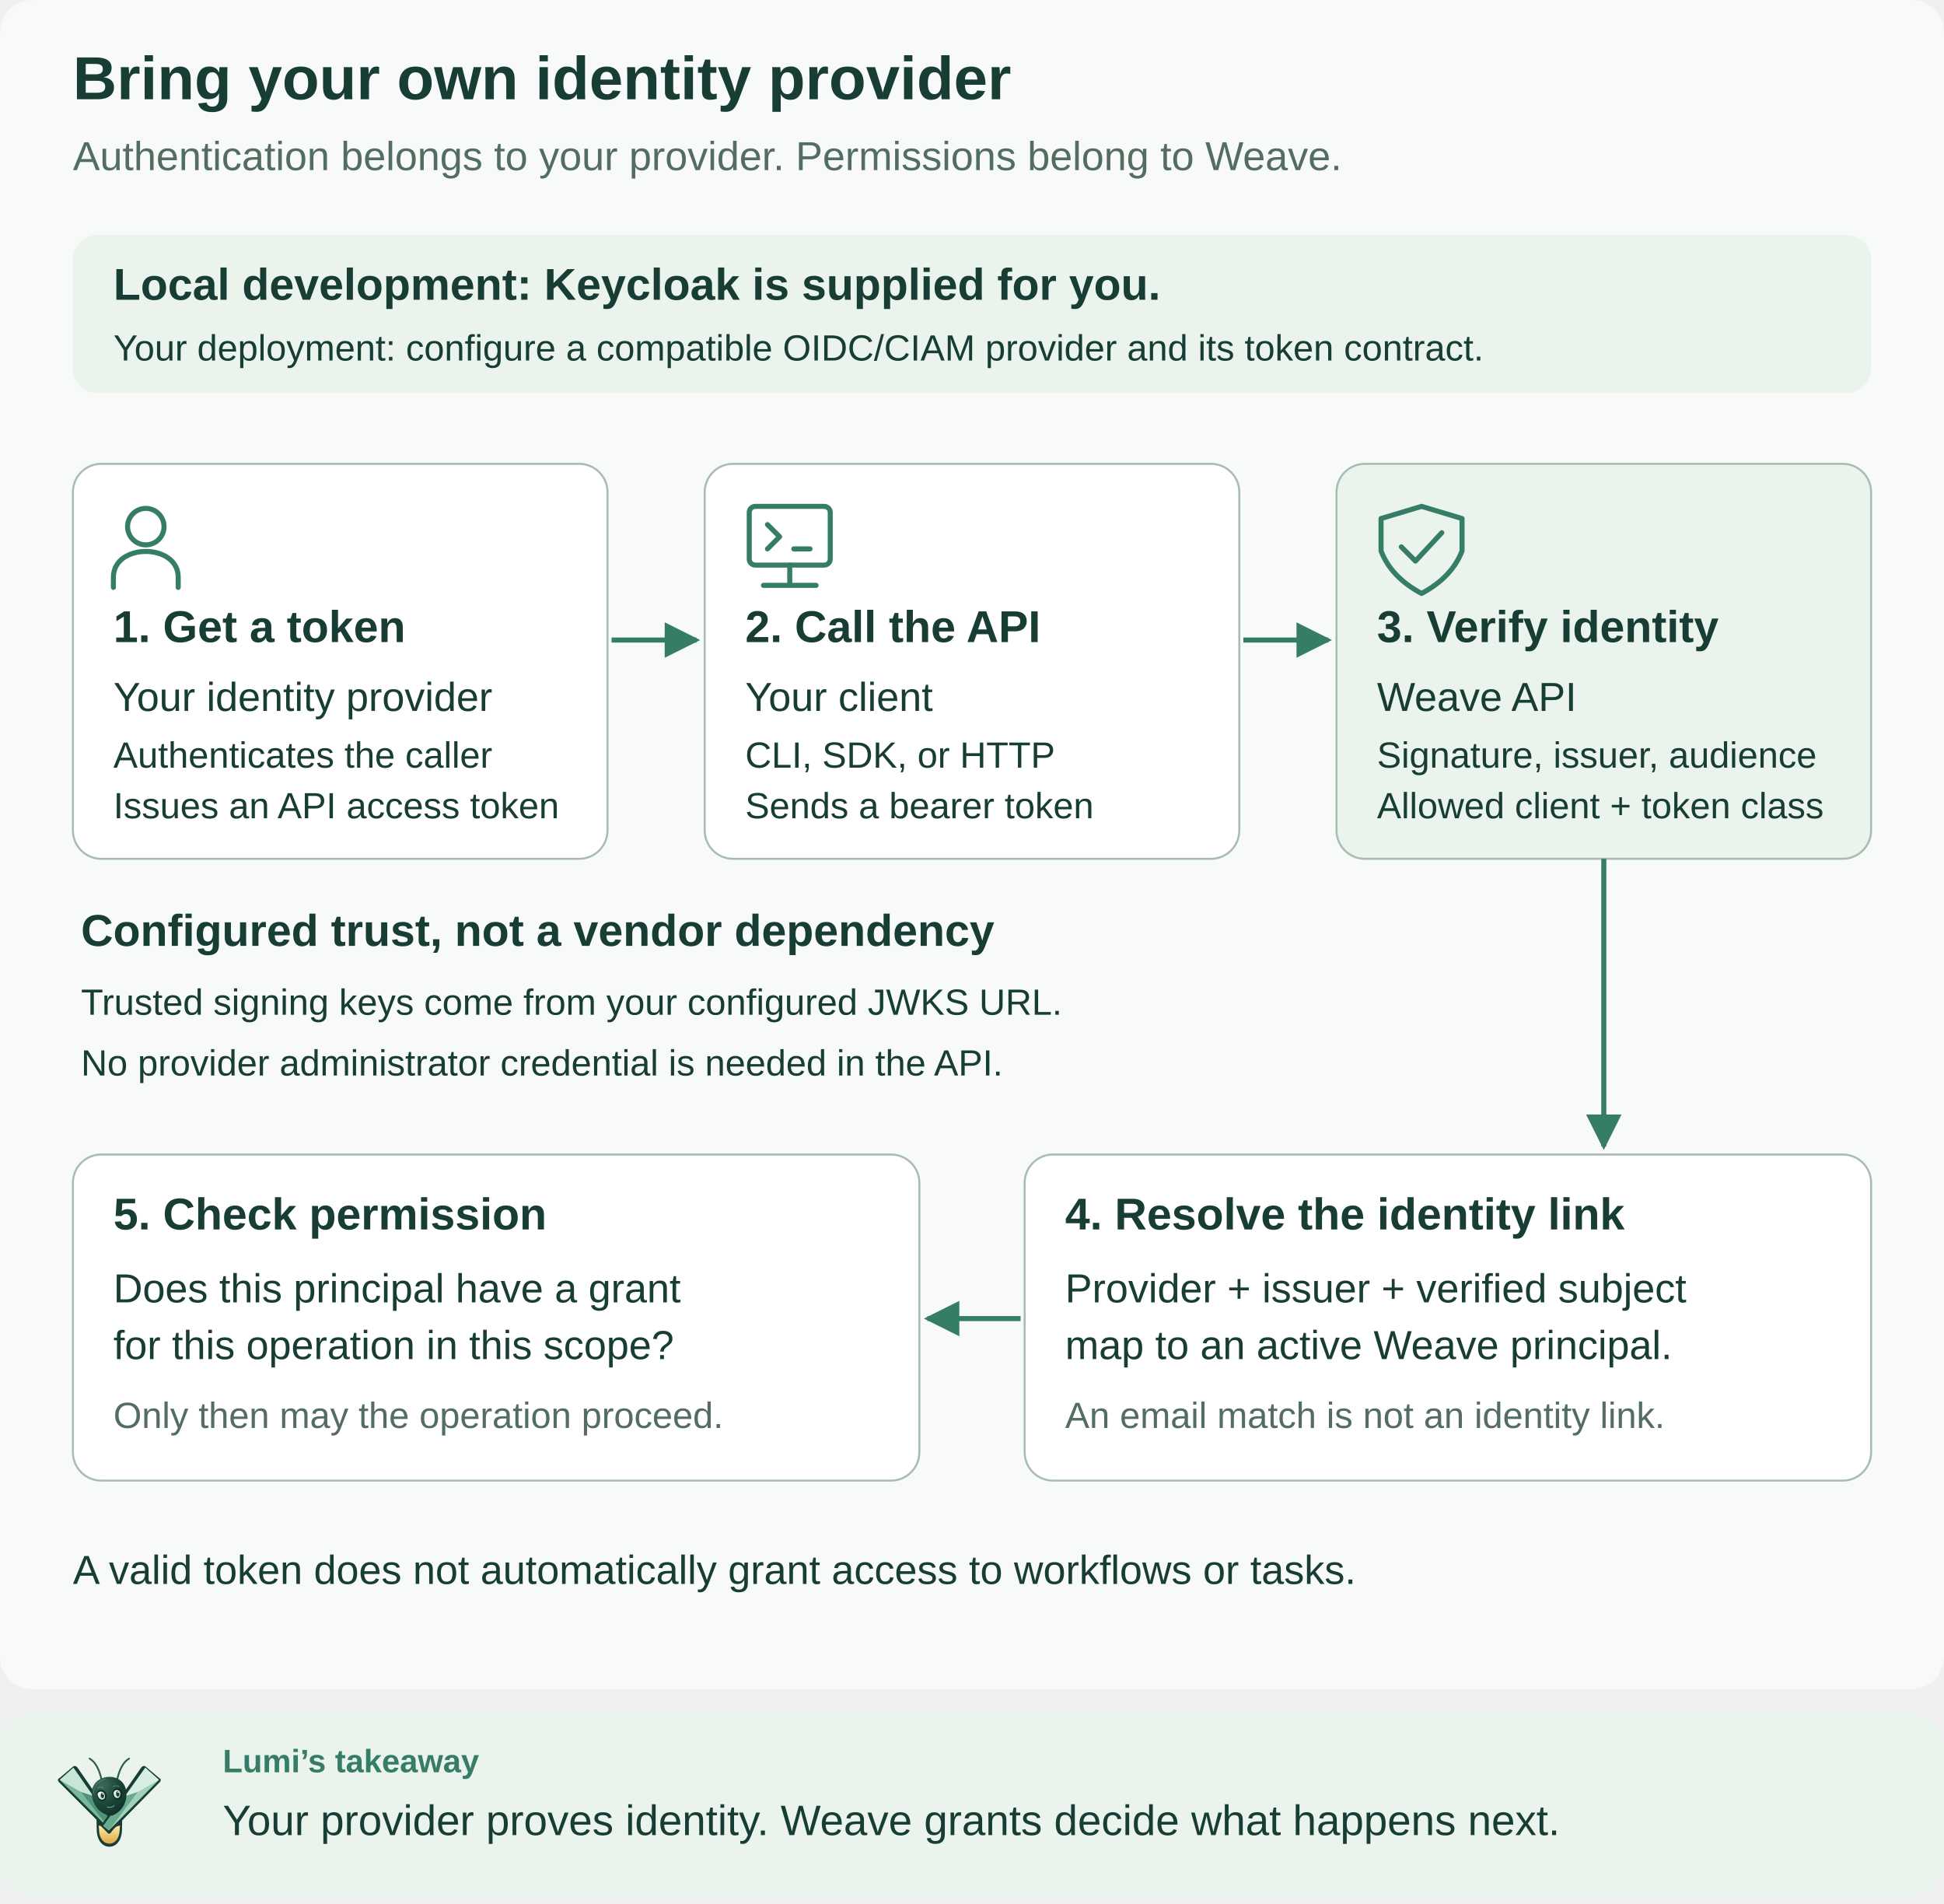
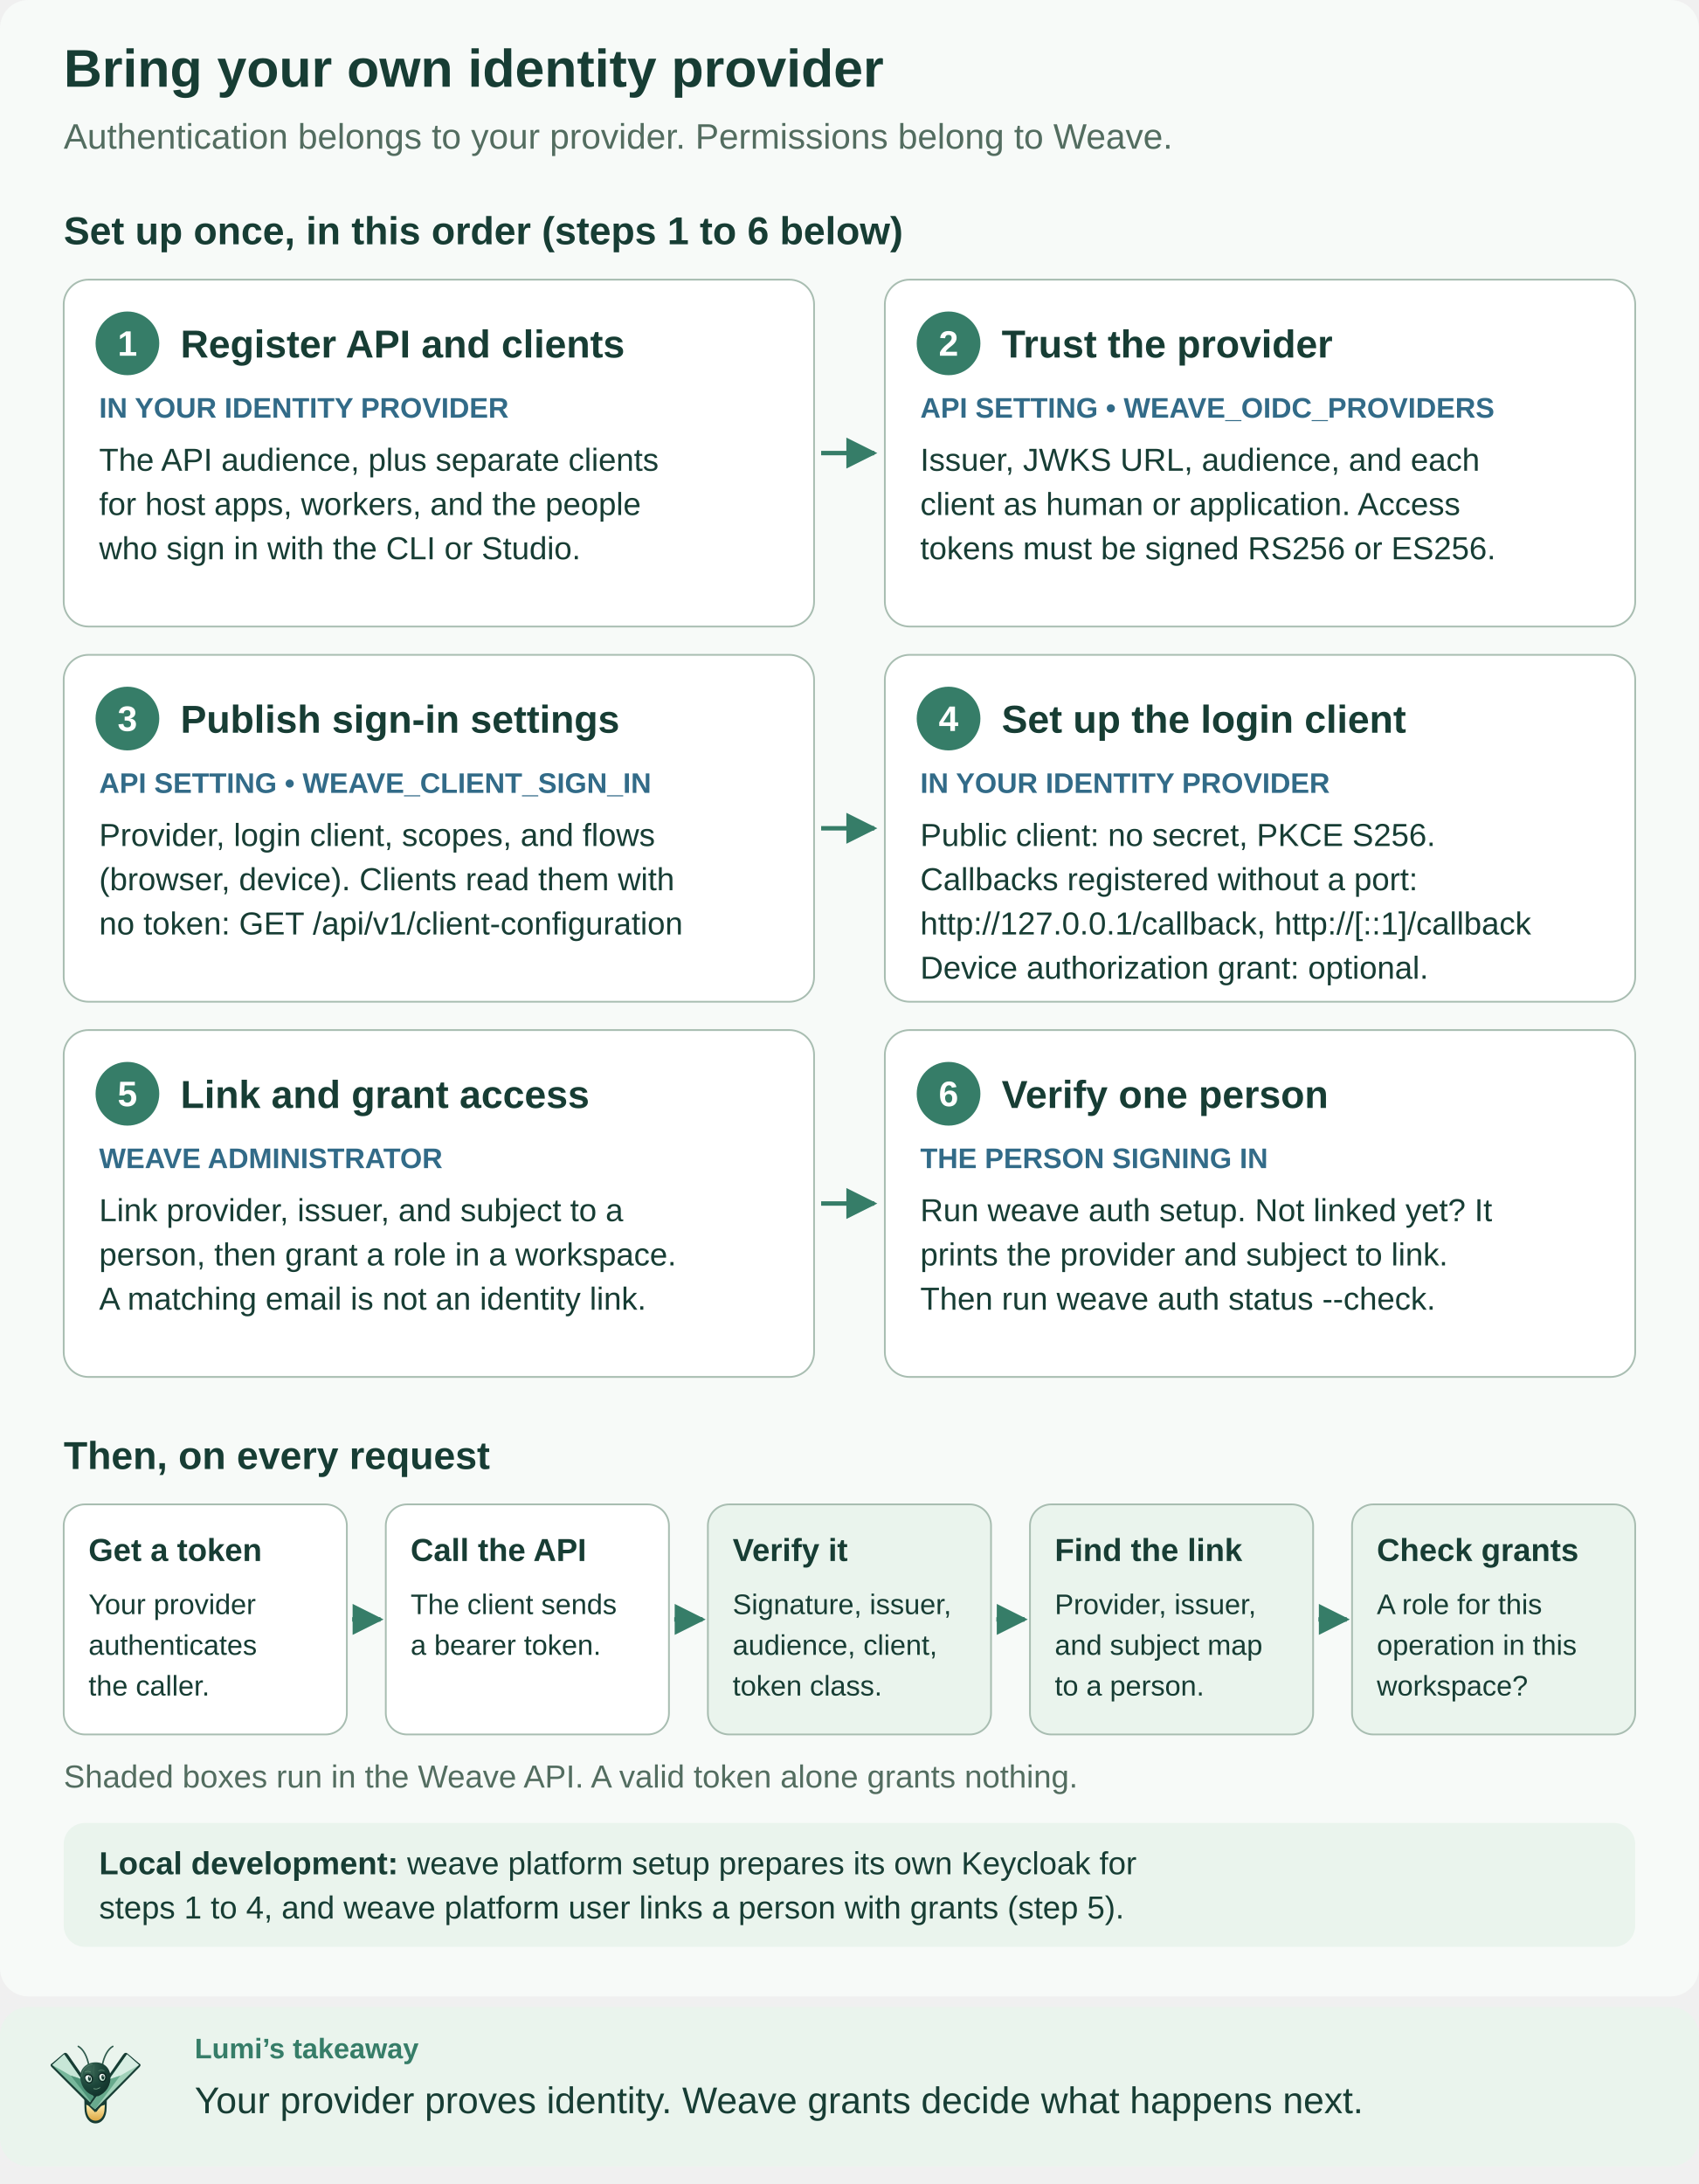
- <svg xmlns="http://www.w3.org/2000/svg" width="960" height="940" viewBox="0 0 960 940" role="img" aria-labelledby="title desc">
+ <svg xmlns="http://www.w3.org/2000/svg" width="960" height="1234" viewBox="0 0 960 1234" role="img" aria-labelledby="title desc">
  <defs>
    <marker id="arrow" viewBox="0 0 10 10" refX="9" refY="5" markerWidth="7" markerHeight="7" orient="auto">
      <path d="M0 0L10 5L0 10Z" fill="#367D68" />
    </marker>
  </defs>
-   <style>text{font-family:"Avenir Next",Arial,sans-serif;fill:#173D34}.title{font-size:30px;font-weight:700}.head{font-size:22px;font-weight:700}.body{font-size:20px}.small{font-size:18px}.muted{fill:#536D60}.edge{fill:none;stroke:#367D68;stroke-width:2.5;marker-end:url(#arrow)}.icon{fill:none;stroke:#367D68;stroke-width:2.5;stroke-linecap:round;stroke-linejoin:round}</style>
-   <rect width="960" height="834" rx="16" fill="#F7FAF8" />
+   <style>text{font-family:Arial,Helvetica,sans-serif;fill:#173D34}.title{font-size:30px;font-weight:700}.head{font-size:22px;font-weight:700}.body{font-size:20px}.small{font-size:18px}.muted{fill:#536D60}.edge{fill:none;stroke:#367D68;stroke-width:2.5;marker-end:url(#arrow)}.icon{fill:none;stroke:#367D68;stroke-width:2.5;stroke-linecap:round;stroke-linejoin:round}.tag{font-size:16px;font-weight:700;fill:#326B88}.box{font-size:16px}.bh{font-size:18px;font-weight:700}.num{font-size:20px;font-weight:700;fill:#FFFFFF}</style>
+   <rect width="960" height="1128" rx="16" fill="#F7FAF8" />
  <text x="36" y="49" class="title">Bring your own identity provider</text>
  <text x="36" y="84" class="body muted">Authentication belongs to your provider. Permissions belong to Weave.</text>
-   <rect x="36" y="116" width="888" height="78" rx="12" fill="#EAF4ED" />
-   <text x="56" y="148" class="head">Local development: Keycloak is supplied for you.</text>
-   <text x="56" y="178" class="small">Your deployment: configure a compatible OIDC/CIAM provider and its token contract.</text>
-   <rect x="36" y="229" width="264" height="195" rx="14" fill="white" stroke="#A8BDB1" />
-   <g class="icon" transform="translate(56 250)">
-     <circle cx="16" cy="10" r="9" />
-     <path d="M0 40V35C0 18 32 18 32 35V40" />
-   </g>
-   <text x="56" y="317" class="head">1. Get a token</text>
-   <text x="56" y="351" class="body">Your identity provider</text>
-   <text x="56" y="379" class="small">Authenticates the caller</text>
-   <text x="56" y="404" class="small">Issues an API access token</text>
-   <path class="edge" d="M302 316H344" />
-   <rect x="348" y="229" width="264" height="195" rx="14" fill="white" stroke="#A8BDB1" />
-   <g class="icon" transform="translate(370 250)">
-     <rect width="40" height="29" rx="3" />
-     <path d="M7 39H33M20 29V39M9 9L15 15L9 21M22 21H30" />
-   </g>
-   <text x="368" y="317" class="head">2. Call the API</text>
-   <text x="368" y="351" class="body">Your client</text>
-   <text x="368" y="379" class="small">CLI, SDK, or HTTP</text>
-   <text x="368" y="404" class="small">Sends a bearer token</text>
-   <path class="edge" d="M614 316H656" />
-   <rect x="660" y="229" width="264" height="195" rx="14" fill="#EAF4ED" stroke="#A8BDB1" />
-   <g class="icon" transform="translate(682 250)">
-     <path d="M0 6L20 0L40 6V22Q35 35 20 43Q5 35 0 22Z M10 20L17 27L30 13" />
-   </g>
-   <text x="680" y="317" class="head">3. Verify identity</text>
-   <text x="680" y="351" class="body">Weave API</text>
-   <text x="680" y="379" class="small">Signature, issuer, audience</text>
-   <text x="680" y="404" class="small">Allowed client + token class</text>
-   <path class="edge" d="M792 424V566" />
-   <text x="40" y="467" class="head">Configured trust, not a vendor dependency</text>
-   <text x="40" y="501" class="small">Trusted signing keys come from your configured JWKS URL.</text>
-   <text x="40" y="531" class="small">No provider administrator credential is needed in the API.</text>
-   <rect x="36" y="570" width="418" height="161" rx="14" fill="white" stroke="#A8BDB1" />
-   <text x="56" y="607" class="head">5. Check permission</text>
-   <text x="56" y="643" class="body">Does this principal have a grant</text>
-   <text x="56" y="671" class="body">for this operation in this scope?</text>
-   <text x="56" y="705" class="small muted">Only then may the operation proceed.</text>
-   <rect x="506" y="570" width="418" height="161" rx="14" fill="white" stroke="#A8BDB1" />
-   <text x="526" y="607" class="head">4. Resolve the identity link</text>
-   <text x="526" y="643" class="body">Provider + issuer + verified subject</text>
-   <text x="526" y="671" class="body">map to an active Weave principal.</text>
-   <text x="526" y="705" class="small muted">An email match is not an identity link.</text>
-   <path class="edge" d="M504 651H458" />
-   <text x="36" y="782" class="body">A valid token does not automatically grant access to workflows or tasks.</text>
+   <text x="36" y="138" class="head">Set up once, in this order (steps 1 to 6 below)</text>
+   <rect x="36" y="158" width="424" height="196" rx="14" fill="white" stroke="#A8BDB1" />
+   <circle cx="72" cy="194" r="18" fill="#367D68" />
+   <text x="72" y="201" class="num" text-anchor="middle">1</text>
+   <text x="102" y="202" class="head">Register API and clients</text>
+   <text x="56" y="236" class="tag">IN YOUR IDENTITY PROVIDER</text>
+   <text x="56" y="266" class="small">The API audience, plus separate clients</text>
+   <text x="56" y="291" class="small">for host apps, workers, and the people</text>
+   <text x="56" y="316" class="small">who sign in with the CLI or Studio.</text>
+   <rect x="500" y="158" width="424" height="196" rx="14" fill="white" stroke="#A8BDB1" />
+   <circle cx="536" cy="194" r="18" fill="#367D68" />
+   <text x="536" y="201" class="num" text-anchor="middle">2</text>
+   <text x="566" y="202" class="head">Trust the provider</text>
+   <text x="520" y="236" class="tag">API SETTING • WEAVE_OIDC_PROVIDERS</text>
+   <text x="520" y="266" class="small">Issuer, JWKS URL, audience, and each</text>
+   <text x="520" y="291" class="small">client as human or application. Access</text>
+   <text x="520" y="316" class="small">tokens must be signed RS256 or ES256.</text>
+   <rect x="36" y="370" width="424" height="196" rx="14" fill="white" stroke="#A8BDB1" />
+   <circle cx="72" cy="406" r="18" fill="#367D68" />
+   <text x="72" y="413" class="num" text-anchor="middle">3</text>
+   <text x="102" y="414" class="head">Publish sign-in settings</text>
+   <text x="56" y="448" class="tag">API SETTING • WEAVE_CLIENT_SIGN_IN</text>
+   <text x="56" y="478" class="small">Provider, login client, scopes, and flows</text>
+   <text x="56" y="503" class="small">(browser, device). Clients read them with</text>
+   <text x="56" y="528" class="small">no token: GET /api/v1/client-configuration</text>
+   <rect x="500" y="370" width="424" height="196" rx="14" fill="white" stroke="#A8BDB1" />
+   <circle cx="536" cy="406" r="18" fill="#367D68" />
+   <text x="536" y="413" class="num" text-anchor="middle">4</text>
+   <text x="566" y="414" class="head">Set up the login client</text>
+   <text x="520" y="448" class="tag">IN YOUR IDENTITY PROVIDER</text>
+   <text x="520" y="478" class="small">Public client: no secret, PKCE S256.</text>
+   <text x="520" y="503" class="small">Callbacks registered without a port:</text>
+   <text x="520" y="528" class="small">http://127.0.0.1/callback, http://[::1]/callback</text>
+   <text x="520" y="553" class="small">Device authorization grant: optional.</text>
+   <rect x="36" y="582" width="424" height="196" rx="14" fill="white" stroke="#A8BDB1" />
+   <circle cx="72" cy="618" r="18" fill="#367D68" />
+   <text x="72" y="625" class="num" text-anchor="middle">5</text>
+   <text x="102" y="626" class="head">Link and grant access</text>
+   <text x="56" y="660" class="tag">WEAVE ADMINISTRATOR</text>
+   <text x="56" y="690" class="small">Link provider, issuer, and subject to a</text>
+   <text x="56" y="715" class="small">person, then grant a role in a workspace.</text>
+   <text x="56" y="740" class="small">A matching email is not an identity link.</text>
+   <rect x="500" y="582" width="424" height="196" rx="14" fill="white" stroke="#A8BDB1" />
+   <circle cx="536" cy="618" r="18" fill="#367D68" />
+   <text x="536" y="625" class="num" text-anchor="middle">6</text>
+   <text x="566" y="626" class="head">Verify one person</text>
+   <text x="520" y="660" class="tag">THE PERSON SIGNING IN</text>
+   <text x="520" y="690" class="small">Run weave auth setup. Not linked yet? It</text>
+   <text x="520" y="715" class="small">prints the provider and subject to link.</text>
+   <text x="520" y="740" class="small">Then run weave auth status --check.</text>
+   <path class="edge" d="M464 256H494" />
+   <path class="edge" d="M464 468H494" />
+   <path class="edge" d="M464 680H494" />
+   <text x="36" y="830" class="head">Then, on every request</text>
+   <rect x="36" y="850" width="160" height="130" rx="12" fill="white" stroke="#A8BDB1" />
+   <text x="50" y="882" class="bh">Get a token</text>
+   <text x="50" y="912" class="box">Your provider</text>
+   <text x="50" y="935" class="box">authenticates</text>
+   <text x="50" y="958" class="box">the caller.</text>
+   <path class="edge" d="M199 915H215" />
+   <rect x="218" y="850" width="160" height="130" rx="12" fill="white" stroke="#A8BDB1" />
+   <text x="232" y="882" class="bh">Call the API</text>
+   <text x="232" y="912" class="box">The client sends</text>
+   <text x="232" y="935" class="box">a bearer token.</text>
+   <path class="edge" d="M381 915H397" />
+   <rect x="400" y="850" width="160" height="130" rx="12" fill="#EAF4ED" stroke="#A8BDB1" />
+   <text x="414" y="882" class="bh">Verify it</text>
+   <text x="414" y="912" class="box">Signature, issuer,</text>
+   <text x="414" y="935" class="box">audience, client,</text>
+   <text x="414" y="958" class="box">token class.</text>
+   <path class="edge" d="M563 915H579" />
+   <rect x="582" y="850" width="160" height="130" rx="12" fill="#EAF4ED" stroke="#A8BDB1" />
+   <text x="596" y="882" class="bh">Find the link</text>
+   <text x="596" y="912" class="box">Provider, issuer,</text>
+   <text x="596" y="935" class="box">and subject map</text>
+   <text x="596" y="958" class="box">to a person.</text>
+   <path class="edge" d="M745 915H761" />
+   <rect x="764" y="850" width="160" height="130" rx="12" fill="#EAF4ED" stroke="#A8BDB1" />
+   <text x="778" y="882" class="bh">Check grants</text>
+   <text x="778" y="912" class="box">A role for this</text>
+   <text x="778" y="935" class="box">operation in this</text>
+   <text x="778" y="958" class="box">workspace?</text>
+   <text x="36" y="1010" class="small muted">Shaded boxes run in the Weave API. A valid token alone grants nothing.</text>
+   <rect x="36" y="1030" width="888" height="70" rx="12" fill="#EAF4ED" />
+   <text x="56" y="1059" class="small">
+     <tspan font-weight="700">Local development:</tspan> weave platform setup prepares its own Keycloak for</text>
+   <text x="56" y="1084" class="small">steps 1 to 4, and weave platform user links a person with grants (step 5).</text>
  <g id="lumi-takeaway">
-     <rect x="0" y="846" width="960" height="90" rx="16" fill="#EAF4ED" />
-     <g transform="translate(22 857) scale(.25)">
+     <rect x="0" y="1134" width="960" height="90" rx="16" fill="#EAF4ED" />
+     <g transform="translate(22 1145) scale(.25)">
      <defs>
        <radialGradient id="lumi-face" cx=".3" cy=".2" r=".9">
          <stop stop-color="#3C6957" />
          <stop offset=".55" stop-color="#1C463A" />
          <stop offset="1" stop-color="#102E28" />
        </radialGradient>
        <linearGradient id="lumi-eye" x1="0" y1="0" x2="0" y2="1">
          <stop stop-color="#FFFFFF" />
          <stop offset="1" stop-color="#B8DCC8" />
        </linearGradient>
        <linearGradient id="lumi-lantern" x1="0" y1="0" x2="0" y2="1">
          <stop stop-color="#FFEDAD" />
          <stop offset="1" stop-color="#DDA743" />
        </linearGradient>
      </defs>
      <g stroke-linecap="round" stroke-linejoin="round">
        <path d="M113 89C109 67 100 51 89 45M143 89C147 67 156 51 167 45" fill="none" stroke="#315C4E" stroke-width="3.5" />
        <path d="M102 134Q128 122 154 134L153 184C153 206 142 219 128 219C114 219 103 206 103 184Z" fill="#173D34" />
        <path d="M107 177Q128 185 149 177L148 191C146 205 138 213 128 213C118 213 110 205 108 191Z" fill="url(#lumi-lantern)" />
        <path d="M30 83L56 61Q61 57 66 64L142 174L130 193L28 91Q24 86 30 83Z" fill="#173D34" />
        <path d="M57 63L135 175L129 185L30 87Z" fill="#78B89C" />
        <path d="M57 63L96 119L72 111L30 87Z" fill="#C7E6D7" />
        <path d="M72 111L96 119L135 175L129 185Z" fill="#4F9479" />
        <path d="M226 83L200 61Q195 57 190 64L111 178L127 194L228 91Q232 86 226 83Z" fill="#173D34" />
        <path d="M199 63L116 178L127 187L226 87Z" fill="#A1D1B9" />
        <path d="M199 63L160 119L184 111L226 87Z" fill="#D8EEE3" />
        <path d="M184 111L160 119L116 178L127 187Z" fill="#68AA8D" />
        <g transform="rotate(-5 128 120)">
          <path d="M94 115C93 95 108 81 128 81C148 81 163 95 162 115       C162 135 150 152 130 158C109 155 95 138 94 115Z" fill="url(#lumi-face)" />
          <path d="M98 111C98 96 110 86 124 85" fill="none" stroke="#83AF94" stroke-width="1.2" opacity=".5" />
          <path d="M128 87C124 99 124 106 126 112" fill="none" stroke="#58856B" stroke-width="1" opacity=".4" />
          <path d="M103 114C104 106 111 103 117 107C124 111 124 120 119 126       C111 131 104 124 103 114Z" fill="#0C2923" />
          <path d="M105 114C106 109 111 107 116 110C120 113 121 120 117 124       C111 127 106 122 105 114Z" fill="url(#lumi-eye)" />
          <ellipse cx="114.5" cy="116.5" rx="3.3" ry="5.4" fill="#173D34" />
          <circle cx="115.5" cy="113.5" r="1.4" fill="#FFFFFF" />
          <path d="M135 112C138 105 145 103 151 108C156 114 153 124 147 127       C139 129 133 120 135 112Z" fill="#0C2923" />
          <path d="M137 113C139 108 144 107 148 110C152 114 150 121 146 124       C140 126 136 120 137 113Z" fill="url(#lumi-eye)" />
          <ellipse cx="145" cy="116" rx="3.3" ry="5.4" fill="#173D34" />
          <circle cx="146" cy="113" r="1.4" fill="#FFFFFF" />
          <path d="M106 101Q112 98 118 102M137 101Q143 98 149 102" fill="none" stroke="#6C997E" stroke-width="1.8" opacity=".65" />
          <path d="M122 140Q129 143 136 139" fill="none" stroke="#84B295" stroke-width="1.5" />
        </g>
      </g>
    </g>
-     <text x="110" y="875" style="font-family:Arial,Helvetica,sans-serif;font-size:16px;font-weight:700;fill:#367D68">Lumi’s takeaway</text>
-     <text x="110" y="906" style="font-family:Arial,Helvetica,sans-serif;font-size:21px;fill:#173D34">Your provider proves identity. Weave grants decide what happens next.</text>
+     <text x="110" y="1163" style="font-family:Arial,Helvetica,sans-serif;font-size:16px;font-weight:700;fill:#367D68">Lumi’s takeaway</text>
+     <text x="110" y="1194" style="font-family:Arial,Helvetica,sans-serif;font-size:21px;fill:#173D34">Your provider proves identity. Weave grants decide what happens next.</text>
  </g>
</svg>
